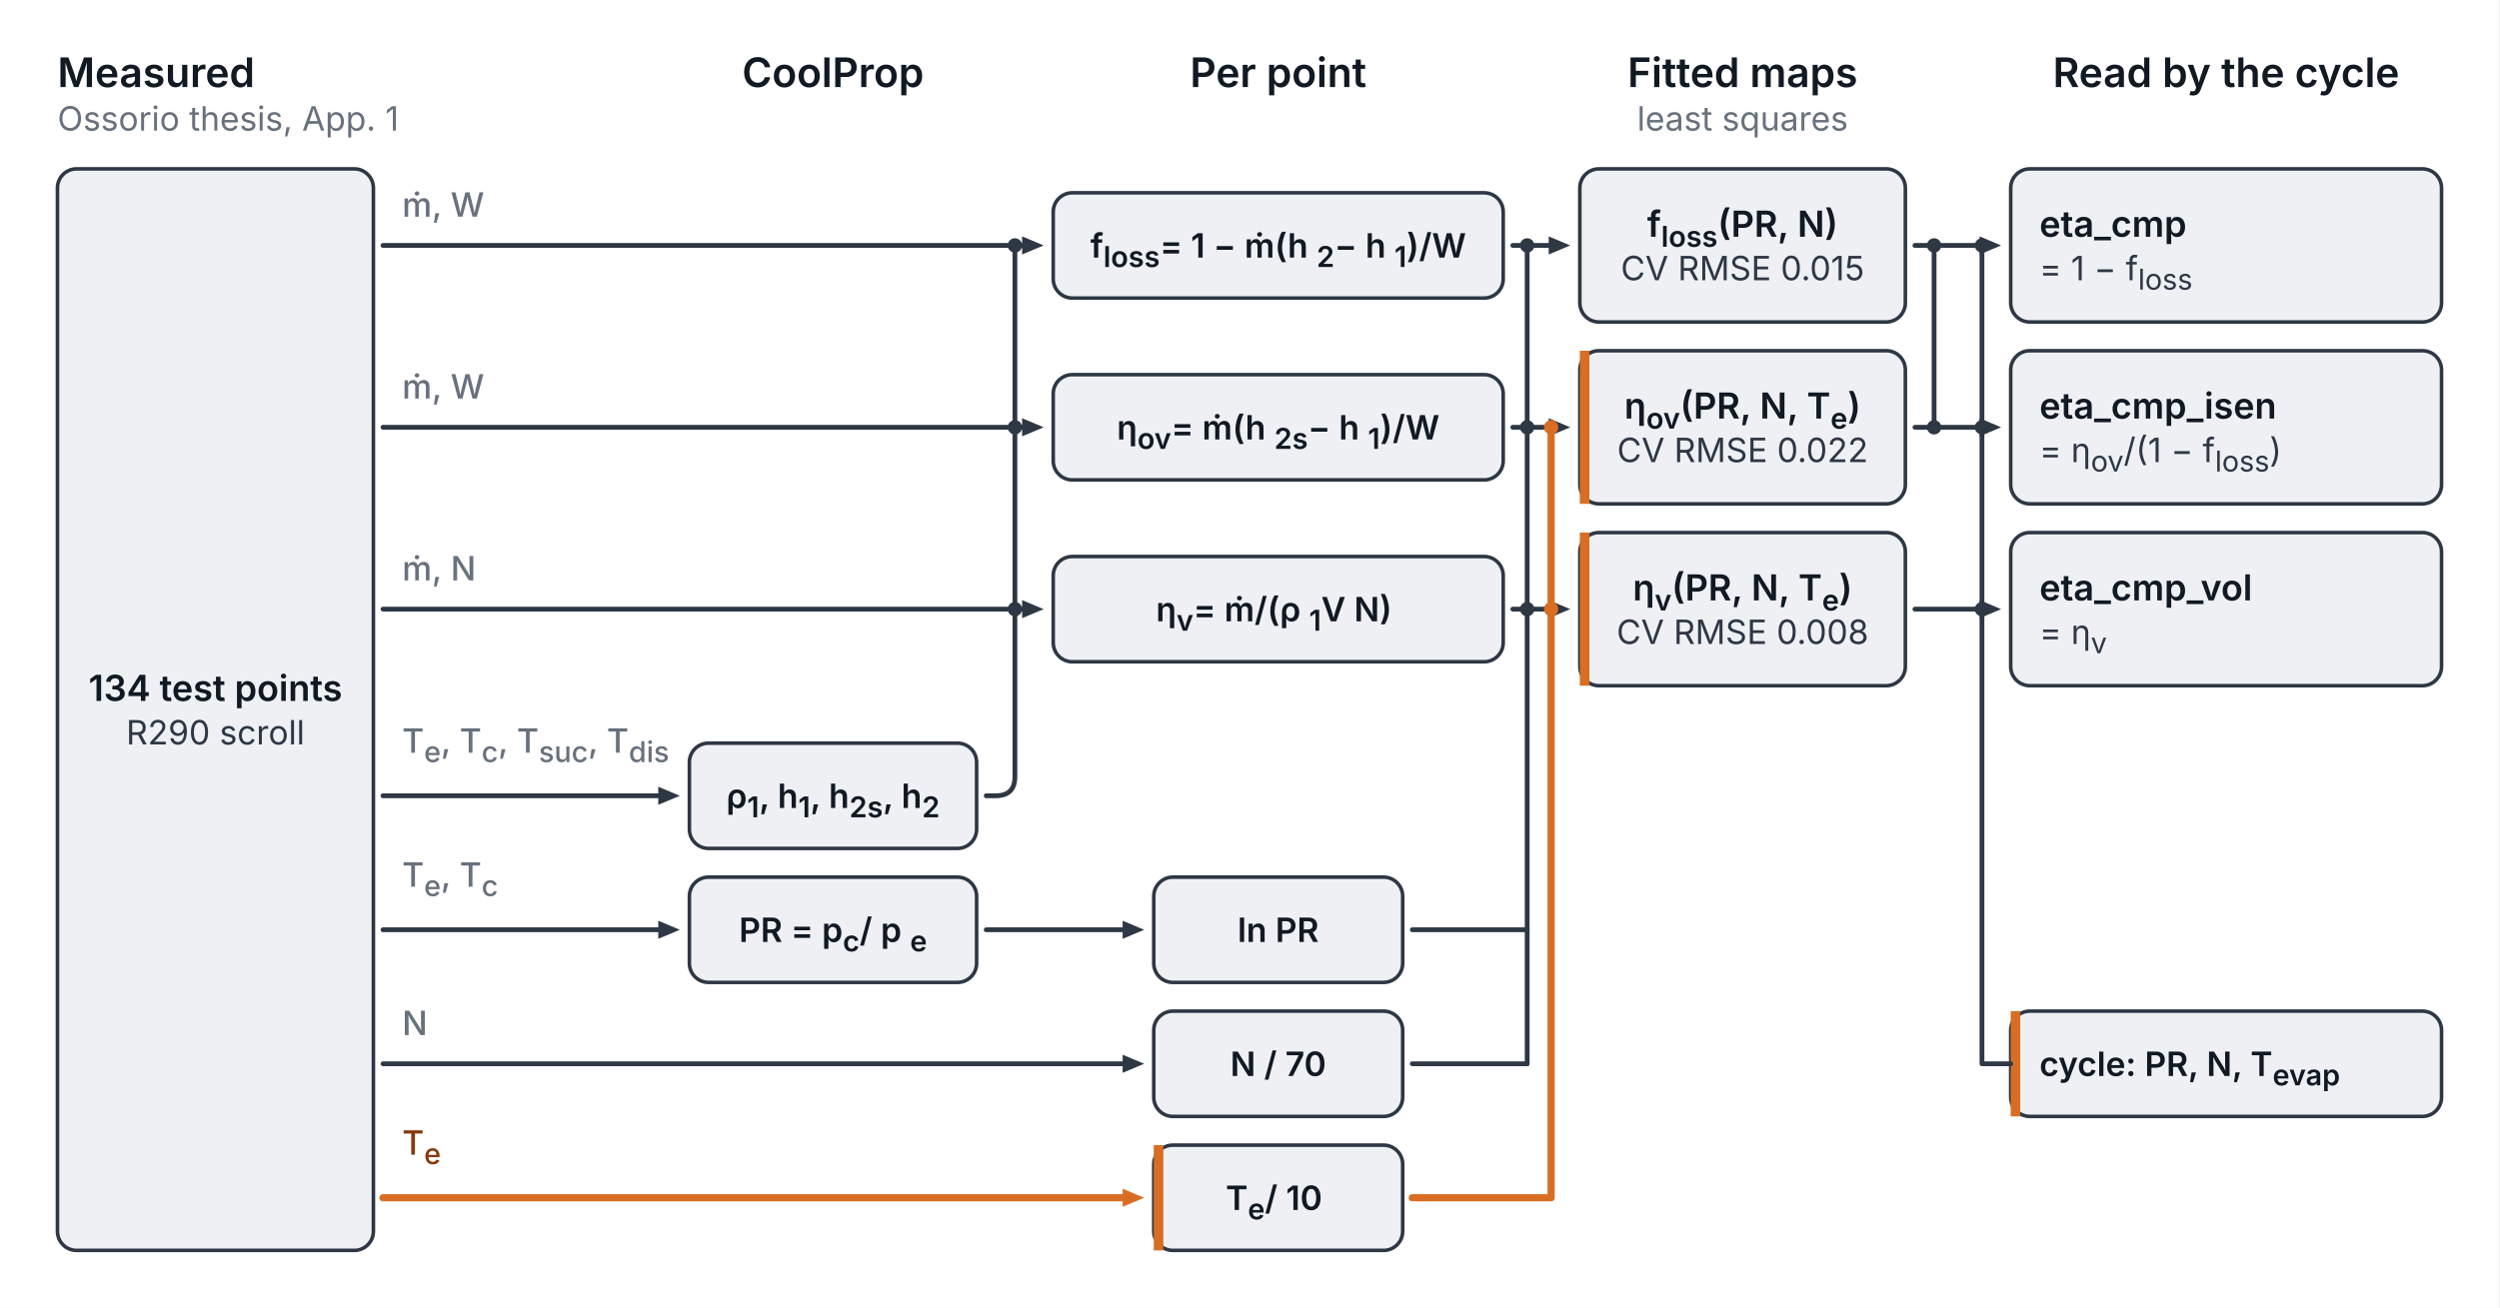
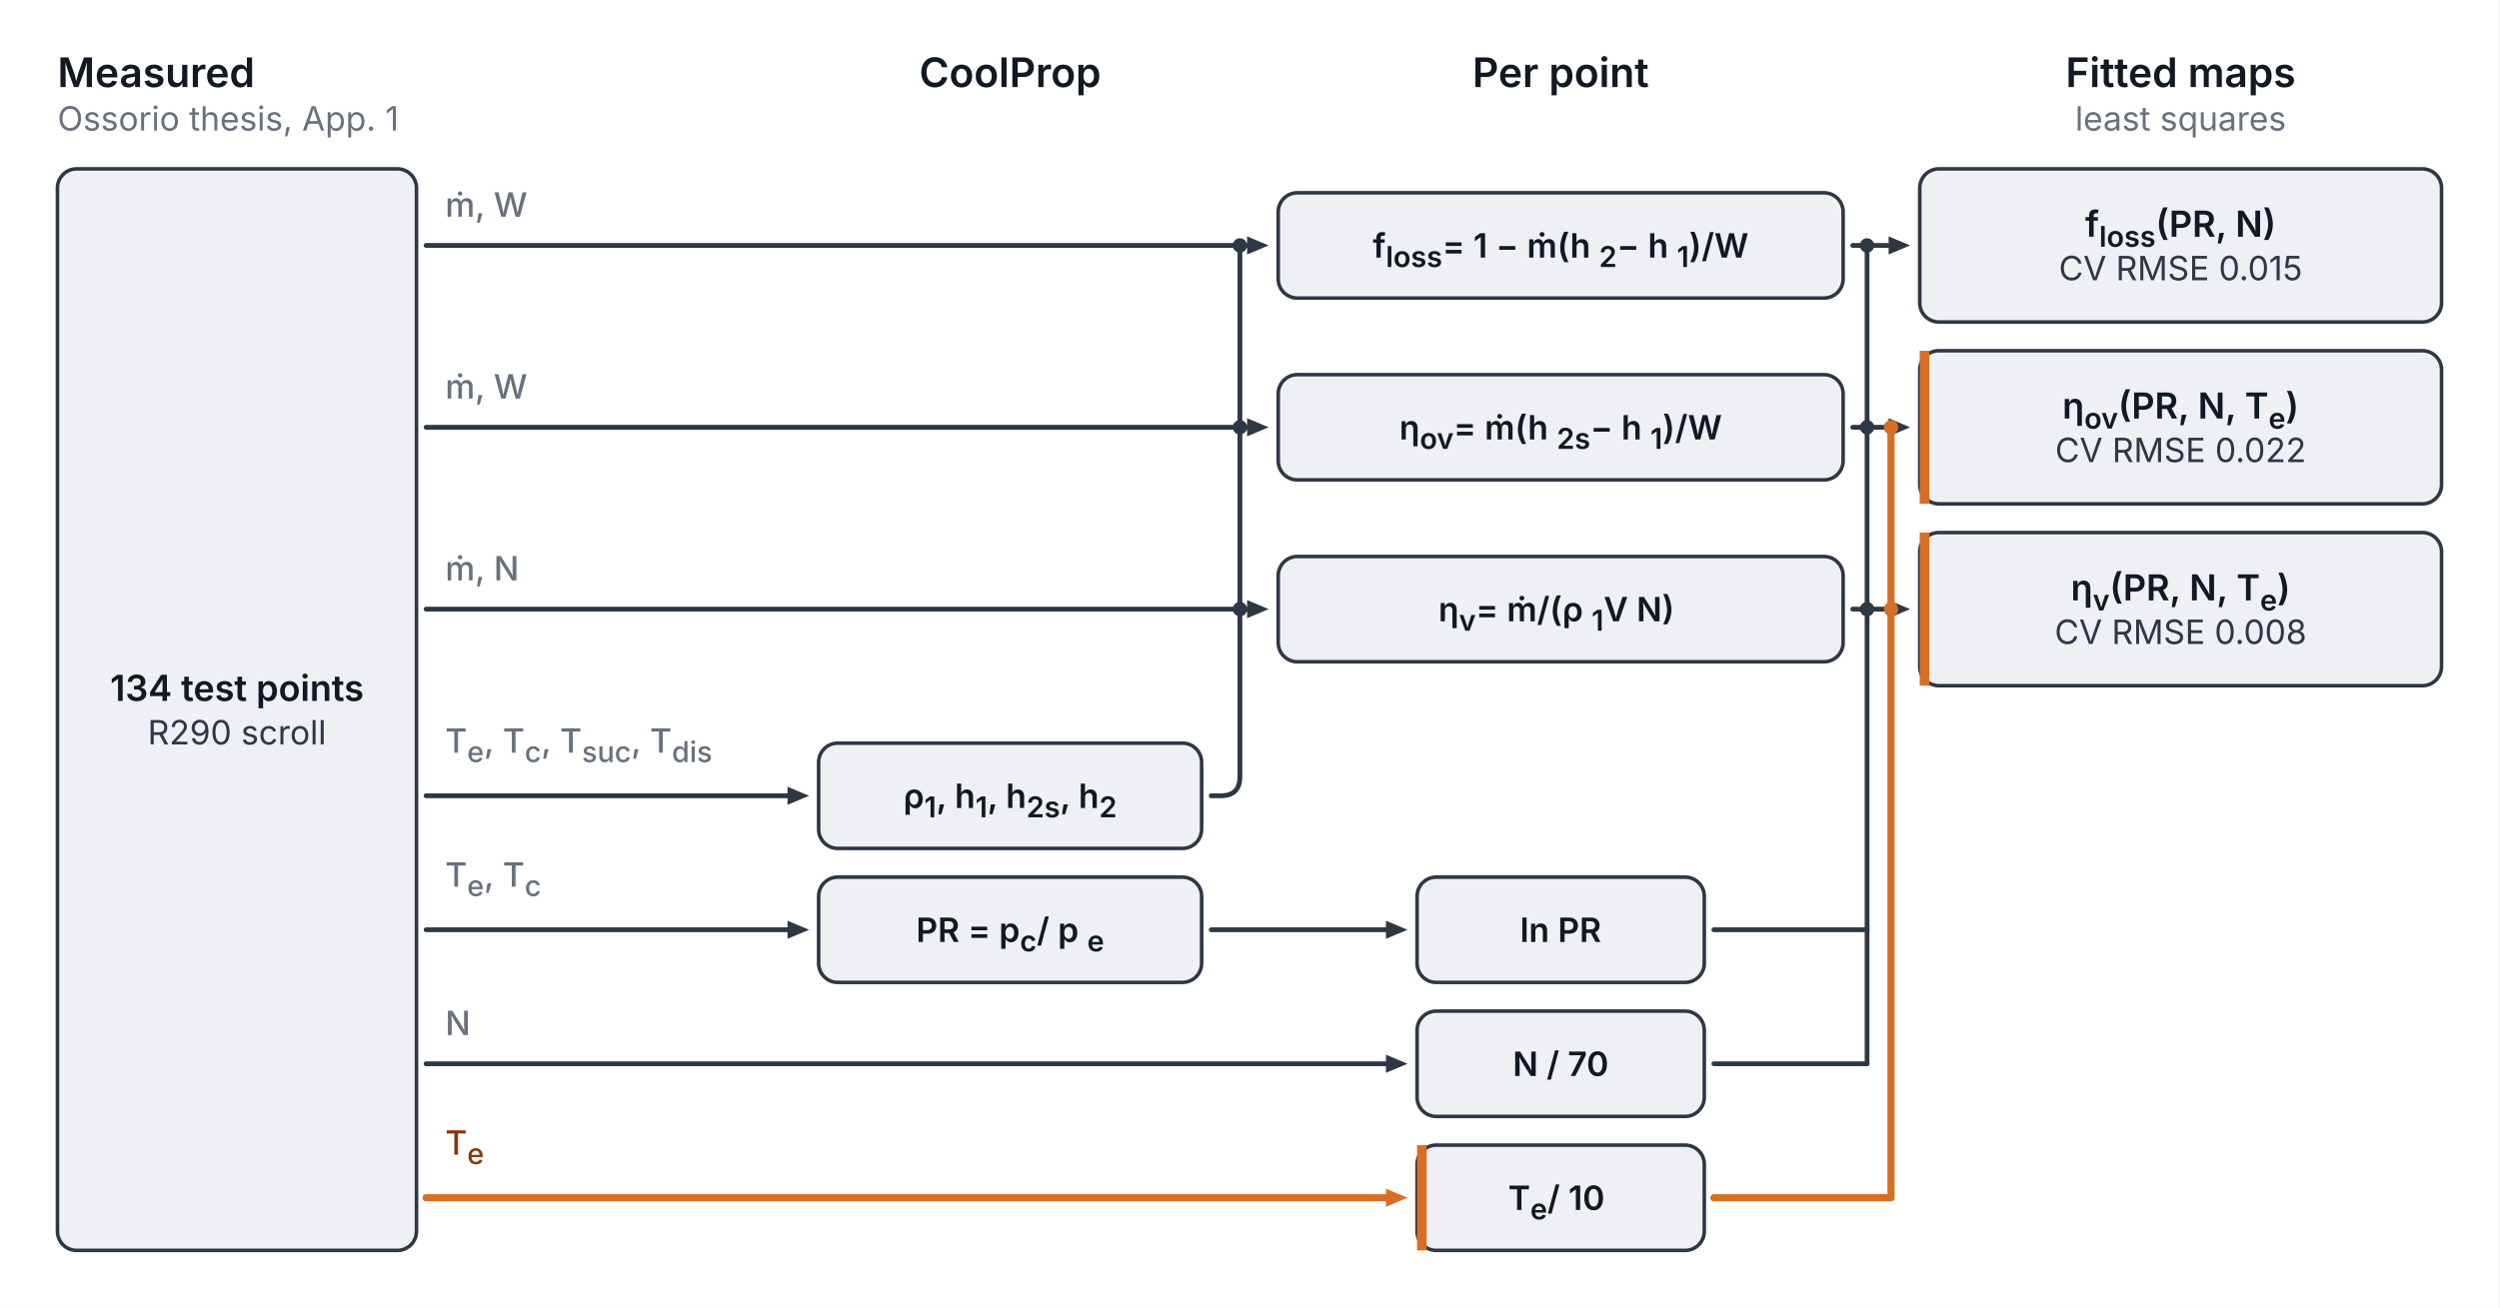
<svg xmlns="http://www.w3.org/2000/svg" width="1044" height="546.57" viewBox="0 0 1044 546.57" font-family="Inter, 'Helvetica Neue', Arial, sans-serif">
  <rect id="background" width="1044" height="546.57" fill="#FFFFFF" />
  <g id="headers">
    <text x="24" y="36.38" font-family="Inter, 'Helvetica Neue', Arial, sans-serif" font-size="17" font-weight="600" fill="#111923">Measured</text>
    <text x="24" y="54.57" font-family="Inter, 'Helvetica Neue', Arial, sans-serif" font-size="14" font-weight="400" fill="#68717D">Ossorio thesis, App. 1</text>
-     <text x="348" y="36.38" font-family="Inter, 'Helvetica Neue', Arial, sans-serif" font-size="17" font-weight="600" fill="#111923" text-anchor="middle">CoolProp</text>
-     <text x="534" y="36.38" font-family="Inter, 'Helvetica Neue', Arial, sans-serif" font-size="17" font-weight="600" fill="#111923" text-anchor="middle">Per point</text>
-     <text x="728" y="36.38" font-family="Inter, 'Helvetica Neue', Arial, sans-serif" font-size="17" font-weight="600" fill="#111923" text-anchor="middle">Fitted maps</text>
-     <text x="728" y="54.57" font-family="Inter, 'Helvetica Neue', Arial, sans-serif" font-size="14" font-weight="400" fill="#68717D" text-anchor="middle">least squares</text>
-     <text x="930" y="36.38" font-family="Inter, 'Helvetica Neue', Arial, sans-serif" font-size="17" font-weight="600" fill="#111923" text-anchor="middle">Read by the cycle</text>
+     <text x="422" y="36.38" font-family="Inter, 'Helvetica Neue', Arial, sans-serif" font-size="17" font-weight="600" fill="#111923" text-anchor="middle">CoolProp</text>
+     <text x="652" y="36.38" font-family="Inter, 'Helvetica Neue', Arial, sans-serif" font-size="17" font-weight="600" fill="#111923" text-anchor="middle">Per point</text>
+     <text x="911" y="36.38" font-family="Inter, 'Helvetica Neue', Arial, sans-serif" font-size="17" font-weight="600" fill="#111923" text-anchor="middle">Fitted maps</text>
+     <text x="911" y="54.57" font-family="Inter, 'Helvetica Neue', Arial, sans-serif" font-size="14" font-weight="400" fill="#68717D" text-anchor="middle">least squares</text>
  </g>
  <g id="measured">
    <g>
-       <rect x="24" y="70.57" width="132" height="452" rx="8" ry="8" fill="#EEF0F3" stroke="#2E3744" stroke-width="1.5" />
-       <text x="90" y="292.93" font-family="Inter, 'Helvetica Neue', Arial, sans-serif" font-size="15" font-weight="600" fill="#111923" text-anchor="middle">134 test points</text>
-       <text x="90" y="311.12" font-family="Inter, 'Helvetica Neue', Arial, sans-serif" font-size="14" font-weight="400" fill="#2E3744" text-anchor="middle">R290 scroll</text>
+       <rect x="24" y="70.57" width="150" height="452" rx="8" ry="8" fill="#EEF0F3" stroke="#2E3744" stroke-width="1.5" />
+       <text x="99" y="292.93" font-family="Inter, 'Helvetica Neue', Arial, sans-serif" font-size="15" font-weight="600" fill="#111923" text-anchor="middle">134 test points</text>
+       <text x="99" y="311.12" font-family="Inter, 'Helvetica Neue', Arial, sans-serif" font-size="14" font-weight="400" fill="#2E3744" text-anchor="middle">R290 scroll</text>
    </g>
  </g>
  <g id="targets">
    <g>
-       <rect x="440" y="80.57" width="188" height="44" rx="8" ry="8" fill="#EEF0F3" stroke="#2E3744" stroke-width="1.5" />
-       <g data-rich="1">
-         <text x="455.5" y="107.66" font-family="Inter, 'Helvetica Neue', Arial, sans-serif" font-size="14" font-weight="600" fill="#111923">f</text>
-         <text x="460.94" y="111.58" font-family="Inter, 'Helvetica Neue', Arial, sans-serif" font-size="12" font-weight="600" fill="#111923">loss</text>
-         <text x="484.57" y="107.66" font-family="Inter, 'Helvetica Neue', Arial, sans-serif" font-size="14" font-weight="600" fill="#111923"> = 1 − ṁ(h</text>
-         <text x="550.02" y="111.58" font-family="Inter, 'Helvetica Neue', Arial, sans-serif" font-size="12" font-weight="600" fill="#111923">2</text>
-         <text x="557.5" y="107.66" font-family="Inter, 'Helvetica Neue', Arial, sans-serif" font-size="14" font-weight="600" fill="#111923"> − h</text>
-         <text x="582.55" y="111.58" font-family="Inter, 'Helvetica Neue', Arial, sans-serif" font-size="12" font-weight="600" fill="#111923">1</text>
-         <text x="587.62" y="107.66" font-family="Inter, 'Helvetica Neue', Arial, sans-serif" font-size="14" font-weight="600" fill="#111923">)/W</text>
-       </g>
-     </g>
-     <text x="168" y="90.57" font-family="Inter, 'Helvetica Neue', Arial, sans-serif" font-size="14" font-weight="500" fill="#68717D">ṁ, W</text>
+       <rect x="534" y="80.57" width="236" height="44" rx="8" ry="8" fill="#EEF0F3" stroke="#2E3744" stroke-width="1.5" />
+       <g data-rich="1">
+         <text x="573.5" y="107.66" font-family="Inter, 'Helvetica Neue', Arial, sans-serif" font-size="14" font-weight="600" fill="#111923">f</text>
+         <text x="578.94" y="111.58" font-family="Inter, 'Helvetica Neue', Arial, sans-serif" font-size="12" font-weight="600" fill="#111923">loss</text>
+         <text x="602.57" y="107.66" font-family="Inter, 'Helvetica Neue', Arial, sans-serif" font-size="14" font-weight="600" fill="#111923"> = 1 − ṁ(h</text>
+         <text x="668.02" y="111.58" font-family="Inter, 'Helvetica Neue', Arial, sans-serif" font-size="12" font-weight="600" fill="#111923">2</text>
+         <text x="675.5" y="107.66" font-family="Inter, 'Helvetica Neue', Arial, sans-serif" font-size="14" font-weight="600" fill="#111923"> − h</text>
+         <text x="700.55" y="111.58" font-family="Inter, 'Helvetica Neue', Arial, sans-serif" font-size="12" font-weight="600" fill="#111923">1</text>
+         <text x="705.62" y="107.66" font-family="Inter, 'Helvetica Neue', Arial, sans-serif" font-size="14" font-weight="600" fill="#111923">)/W</text>
+       </g>
+     </g>
+     <text x="186" y="90.57" font-family="Inter, 'Helvetica Neue', Arial, sans-serif" font-size="14" font-weight="500" fill="#68717D">ṁ, W</text>
    <g id="arrow1">
-       <path d="M160 102.57 L429.7 102.57" fill="none" stroke="#2E3744" stroke-width="2" stroke-linecap="round" stroke-linejoin="round" />
-       <path d="M436 102.57 L427 106.35 L427 98.79 Z" fill="#2E3744" />
-     </g>
-     <circle cx="424" cy="102.57" r="3" fill="#2E3744" />
-     <g>
-       <rect x="440" y="156.57" width="188" height="44" rx="8" ry="8" fill="#EEF0F3" stroke="#2E3744" stroke-width="1.5" />
-       <g data-rich="1">
-         <text x="466.59" y="183.66" font-family="Inter, 'Helvetica Neue', Arial, sans-serif" font-size="14" font-weight="600" fill="#111923">η</text>
-         <text x="475.16" y="187.58" font-family="Inter, 'Helvetica Neue', Arial, sans-serif" font-size="12" font-weight="600" fill="#111923">ov</text>
-         <text x="489.29" y="183.66" font-family="Inter, 'Helvetica Neue', Arial, sans-serif" font-size="14" font-weight="600" fill="#111923"> = ṁ(h</text>
-         <text x="532.34" y="187.58" font-family="Inter, 'Helvetica Neue', Arial, sans-serif" font-size="12" font-weight="600" fill="#111923">2s</text>
-         <text x="546.41" y="183.66" font-family="Inter, 'Helvetica Neue', Arial, sans-serif" font-size="14" font-weight="600" fill="#111923"> − h</text>
-         <text x="571.46" y="187.58" font-family="Inter, 'Helvetica Neue', Arial, sans-serif" font-size="12" font-weight="600" fill="#111923">1</text>
-         <text x="576.54" y="183.66" font-family="Inter, 'Helvetica Neue', Arial, sans-serif" font-size="14" font-weight="600" fill="#111923">)/W</text>
-       </g>
-     </g>
-     <text x="168" y="166.57" font-family="Inter, 'Helvetica Neue', Arial, sans-serif" font-size="14" font-weight="500" fill="#68717D">ṁ, W</text>
+       <path d="M178 102.57 L523.7 102.57" fill="none" stroke="#2E3744" stroke-width="2" stroke-linecap="round" stroke-linejoin="round" />
+       <path d="M530 102.57 L521 106.35 L521 98.79 Z" fill="#2E3744" />
+     </g>
+     <circle cx="518" cy="102.57" r="3" fill="#2E3744" />
+     <g>
+       <rect x="534" y="156.57" width="236" height="44" rx="8" ry="8" fill="#EEF0F3" stroke="#2E3744" stroke-width="1.5" />
+       <g data-rich="1">
+         <text x="584.59" y="183.66" font-family="Inter, 'Helvetica Neue', Arial, sans-serif" font-size="14" font-weight="600" fill="#111923">η</text>
+         <text x="593.16" y="187.58" font-family="Inter, 'Helvetica Neue', Arial, sans-serif" font-size="12" font-weight="600" fill="#111923">ov</text>
+         <text x="607.29" y="183.66" font-family="Inter, 'Helvetica Neue', Arial, sans-serif" font-size="14" font-weight="600" fill="#111923"> = ṁ(h</text>
+         <text x="650.34" y="187.58" font-family="Inter, 'Helvetica Neue', Arial, sans-serif" font-size="12" font-weight="600" fill="#111923">2s</text>
+         <text x="664.41" y="183.66" font-family="Inter, 'Helvetica Neue', Arial, sans-serif" font-size="14" font-weight="600" fill="#111923"> − h</text>
+         <text x="689.46" y="187.58" font-family="Inter, 'Helvetica Neue', Arial, sans-serif" font-size="12" font-weight="600" fill="#111923">1</text>
+         <text x="694.54" y="183.66" font-family="Inter, 'Helvetica Neue', Arial, sans-serif" font-size="14" font-weight="600" fill="#111923">)/W</text>
+       </g>
+     </g>
+     <text x="186" y="166.57" font-family="Inter, 'Helvetica Neue', Arial, sans-serif" font-size="14" font-weight="500" fill="#68717D">ṁ, W</text>
    <g id="arrow2">
-       <path d="M160 178.57 L429.7 178.57" fill="none" stroke="#2E3744" stroke-width="2" stroke-linecap="round" stroke-linejoin="round" />
-       <path d="M436 178.57 L427 182.35 L427 174.79 Z" fill="#2E3744" />
-     </g>
-     <circle cx="424" cy="178.57" r="3" fill="#2E3744" />
-     <g>
-       <rect x="440" y="232.57" width="188" height="44" rx="8" ry="8" fill="#EEF0F3" stroke="#2E3744" stroke-width="1.5" />
-       <g data-rich="1">
-         <text x="482.93" y="259.66" font-family="Inter, 'Helvetica Neue', Arial, sans-serif" font-size="14" font-weight="600" fill="#111923">η</text>
-         <text x="491.51" y="263.58" font-family="Inter, 'Helvetica Neue', Arial, sans-serif" font-size="12" font-weight="600" fill="#111923">v</text>
-         <text x="498.55" y="259.66" font-family="Inter, 'Helvetica Neue', Arial, sans-serif" font-size="14" font-weight="600" fill="#111923"> = ṁ/(ρ</text>
-         <text x="546.9" y="263.58" font-family="Inter, 'Helvetica Neue', Arial, sans-serif" font-size="12" font-weight="600" fill="#111923">1</text>
-         <text x="551.97" y="259.66" font-family="Inter, 'Helvetica Neue', Arial, sans-serif" font-size="14" font-weight="600" fill="#111923"> V N)</text>
-       </g>
-     </g>
-     <text x="168" y="242.57" font-family="Inter, 'Helvetica Neue', Arial, sans-serif" font-size="14" font-weight="500" fill="#68717D">ṁ, N</text>
+       <path d="M178 178.57 L523.7 178.57" fill="none" stroke="#2E3744" stroke-width="2" stroke-linecap="round" stroke-linejoin="round" />
+       <path d="M530 178.57 L521 182.35 L521 174.79 Z" fill="#2E3744" />
+     </g>
+     <circle cx="518" cy="178.57" r="3" fill="#2E3744" />
+     <g>
+       <rect x="534" y="232.57" width="236" height="44" rx="8" ry="8" fill="#EEF0F3" stroke="#2E3744" stroke-width="1.5" />
+       <g data-rich="1">
+         <text x="600.93" y="259.66" font-family="Inter, 'Helvetica Neue', Arial, sans-serif" font-size="14" font-weight="600" fill="#111923">η</text>
+         <text x="609.51" y="263.58" font-family="Inter, 'Helvetica Neue', Arial, sans-serif" font-size="12" font-weight="600" fill="#111923">v</text>
+         <text x="616.55" y="259.66" font-family="Inter, 'Helvetica Neue', Arial, sans-serif" font-size="14" font-weight="600" fill="#111923"> = ṁ/(ρ</text>
+         <text x="664.9" y="263.58" font-family="Inter, 'Helvetica Neue', Arial, sans-serif" font-size="12" font-weight="600" fill="#111923">1</text>
+         <text x="669.97" y="259.66" font-family="Inter, 'Helvetica Neue', Arial, sans-serif" font-size="14" font-weight="600" fill="#111923"> V N)</text>
+       </g>
+     </g>
+     <text x="186" y="242.57" font-family="Inter, 'Helvetica Neue', Arial, sans-serif" font-size="14" font-weight="500" fill="#68717D">ṁ, N</text>
    <g id="arrow3">
-       <path d="M160 254.57 L429.7 254.57" fill="none" stroke="#2E3744" stroke-width="2" stroke-linecap="round" stroke-linejoin="round" />
-       <path d="M436 254.57 L427 258.35 L427 250.79 Z" fill="#2E3744" />
-     </g>
-     <circle cx="424" cy="254.57" r="3" fill="#2E3744" />
-     <g>
-       <rect x="288" y="310.57" width="120" height="44" rx="8" ry="8" fill="#EEF0F3" stroke="#2E3744" stroke-width="1.5" />
-       <g data-rich="1">
-         <text x="303.36" y="337.66" font-family="Inter, 'Helvetica Neue', Arial, sans-serif" font-size="14" font-weight="600" fill="#111923">ρ</text>
-         <text x="312.1" y="341.58" font-family="Inter, 'Helvetica Neue', Arial, sans-serif" font-size="12" font-weight="600" fill="#111923">1</text>
-         <text x="317.17" y="337.66" font-family="Inter, 'Helvetica Neue', Arial, sans-serif" font-size="14" font-weight="600" fill="#111923">, h</text>
-         <text x="333.46" y="341.58" font-family="Inter, 'Helvetica Neue', Arial, sans-serif" font-size="12" font-weight="600" fill="#111923">1</text>
-         <text x="338.53" y="337.66" font-family="Inter, 'Helvetica Neue', Arial, sans-serif" font-size="14" font-weight="600" fill="#111923">, h</text>
-         <text x="354.81" y="341.58" font-family="Inter, 'Helvetica Neue', Arial, sans-serif" font-size="12" font-weight="600" fill="#111923">2s</text>
-         <text x="368.88" y="337.66" font-family="Inter, 'Helvetica Neue', Arial, sans-serif" font-size="14" font-weight="600" fill="#111923">, h</text>
-         <text x="385.16" y="341.58" font-family="Inter, 'Helvetica Neue', Arial, sans-serif" font-size="12" font-weight="600" fill="#111923">2</text>
+       <path d="M178 254.57 L523.7 254.57" fill="none" stroke="#2E3744" stroke-width="2" stroke-linecap="round" stroke-linejoin="round" />
+       <path d="M530 254.57 L521 258.35 L521 250.79 Z" fill="#2E3744" />
+     </g>
+     <circle cx="518" cy="254.57" r="3" fill="#2E3744" />
+     <g>
+       <rect x="342" y="310.57" width="160" height="44" rx="8" ry="8" fill="#EEF0F3" stroke="#2E3744" stroke-width="1.5" />
+       <g data-rich="1">
+         <text x="377.36" y="337.66" font-family="Inter, 'Helvetica Neue', Arial, sans-serif" font-size="14" font-weight="600" fill="#111923">ρ</text>
+         <text x="386.1" y="341.58" font-family="Inter, 'Helvetica Neue', Arial, sans-serif" font-size="12" font-weight="600" fill="#111923">1</text>
+         <text x="391.17" y="337.66" font-family="Inter, 'Helvetica Neue', Arial, sans-serif" font-size="14" font-weight="600" fill="#111923">, h</text>
+         <text x="407.46" y="341.58" font-family="Inter, 'Helvetica Neue', Arial, sans-serif" font-size="12" font-weight="600" fill="#111923">1</text>
+         <text x="412.53" y="337.66" font-family="Inter, 'Helvetica Neue', Arial, sans-serif" font-size="14" font-weight="600" fill="#111923">, h</text>
+         <text x="428.81" y="341.58" font-family="Inter, 'Helvetica Neue', Arial, sans-serif" font-size="12" font-weight="600" fill="#111923">2s</text>
+         <text x="442.88" y="337.66" font-family="Inter, 'Helvetica Neue', Arial, sans-serif" font-size="14" font-weight="600" fill="#111923">, h</text>
+         <text x="459.16" y="341.58" font-family="Inter, 'Helvetica Neue', Arial, sans-serif" font-size="12" font-weight="600" fill="#111923">2</text>
      </g>
    </g>
    <g data-rich="1">
-       <text x="168" y="314.57" font-family="Inter, 'Helvetica Neue', Arial, sans-serif" font-size="14" font-weight="500" fill="#68717D">T</text>
-       <text x="177.14" y="318.49" font-family="Inter, 'Helvetica Neue', Arial, sans-serif" font-size="12" font-weight="500" fill="#68717D">e</text>
-       <text x="184.19" y="314.57" font-family="Inter, 'Helvetica Neue', Arial, sans-serif" font-size="14" font-weight="500" fill="#68717D">, T</text>
-       <text x="201.17" y="318.49" font-family="Inter, 'Helvetica Neue', Arial, sans-serif" font-size="12" font-weight="500" fill="#68717D">c</text>
-       <text x="208.09" y="314.57" font-family="Inter, 'Helvetica Neue', Arial, sans-serif" font-size="14" font-weight="500" fill="#68717D">, T</text>
-       <text x="225.07" y="318.49" font-family="Inter, 'Helvetica Neue', Arial, sans-serif" font-size="12" font-weight="500" fill="#68717D">suc</text>
-       <text x="245.68" y="314.57" font-family="Inter, 'Helvetica Neue', Arial, sans-serif" font-size="14" font-weight="500" fill="#68717D">, T</text>
-       <text x="262.66" y="318.49" font-family="Inter, 'Helvetica Neue', Arial, sans-serif" font-size="12" font-weight="500" fill="#68717D">dis</text>
+       <text x="186" y="314.57" font-family="Inter, 'Helvetica Neue', Arial, sans-serif" font-size="14" font-weight="500" fill="#68717D">T</text>
+       <text x="195.14" y="318.49" font-family="Inter, 'Helvetica Neue', Arial, sans-serif" font-size="12" font-weight="500" fill="#68717D">e</text>
+       <text x="202.19" y="314.57" font-family="Inter, 'Helvetica Neue', Arial, sans-serif" font-size="14" font-weight="500" fill="#68717D">, T</text>
+       <text x="219.17" y="318.49" font-family="Inter, 'Helvetica Neue', Arial, sans-serif" font-size="12" font-weight="500" fill="#68717D">c</text>
+       <text x="226.09" y="314.57" font-family="Inter, 'Helvetica Neue', Arial, sans-serif" font-size="14" font-weight="500" fill="#68717D">, T</text>
+       <text x="243.07" y="318.49" font-family="Inter, 'Helvetica Neue', Arial, sans-serif" font-size="12" font-weight="500" fill="#68717D">suc</text>
+       <text x="263.68" y="314.57" font-family="Inter, 'Helvetica Neue', Arial, sans-serif" font-size="14" font-weight="500" fill="#68717D">, T</text>
+       <text x="280.66" y="318.49" font-family="Inter, 'Helvetica Neue', Arial, sans-serif" font-size="12" font-weight="500" fill="#68717D">dis</text>
    </g>
    <g id="arrow4">
-       <path d="M160 332.57 L277.7 332.57" fill="none" stroke="#2E3744" stroke-width="2" stroke-linecap="round" stroke-linejoin="round" />
-       <path d="M284 332.57 L275 336.35 L275 328.79 Z" fill="#2E3744" />
-     </g>
-     <path d="M 412.00 332.57 L 416.00 332.57 Q 424.00 332.57 424.00 324.57 L 424.00 102.57" fill="none" stroke="#2E3744" stroke-width="2" stroke-linecap="round" stroke-linejoin="round" />
+       <path d="M178 332.57 L331.7 332.57" fill="none" stroke="#2E3744" stroke-width="2" stroke-linecap="round" stroke-linejoin="round" />
+       <path d="M338 332.57 L329 336.35 L329 328.79 Z" fill="#2E3744" />
+     </g>
+     <path d="M 506.00 332.57 L 510.00 332.57 Q 518.00 332.57 518.00 324.57 L 518.00 102.57" fill="none" stroke="#2E3744" stroke-width="2" stroke-linecap="round" stroke-linejoin="round" />
  </g>
  <g id="axes">
    <g>
-       <rect x="288" y="366.57" width="120" height="44" rx="8" ry="8" fill="#EEF0F3" stroke="#2E3744" stroke-width="1.5" />
-       <g data-rich="1">
-         <text x="308.72" y="393.66" font-family="Inter, 'Helvetica Neue', Arial, sans-serif" font-size="14" font-weight="600" fill="#111923">PR = p</text>
-         <text x="352.1" y="397.58" font-family="Inter, 'Helvetica Neue', Arial, sans-serif" font-size="12" font-weight="600" fill="#111923">c</text>
-         <text x="359.09" y="393.66" font-family="Inter, 'Helvetica Neue', Arial, sans-serif" font-size="14" font-weight="600" fill="#111923"> / p</text>
-         <text x="380.19" y="397.58" font-family="Inter, 'Helvetica Neue', Arial, sans-serif" font-size="12" font-weight="600" fill="#111923">e</text>
+       <rect x="342" y="366.57" width="160" height="44" rx="8" ry="8" fill="#EEF0F3" stroke="#2E3744" stroke-width="1.5" />
+       <g data-rich="1">
+         <text x="382.72" y="393.66" font-family="Inter, 'Helvetica Neue', Arial, sans-serif" font-size="14" font-weight="600" fill="#111923">PR = p</text>
+         <text x="426.1" y="397.58" font-family="Inter, 'Helvetica Neue', Arial, sans-serif" font-size="12" font-weight="600" fill="#111923">c</text>
+         <text x="433.09" y="393.66" font-family="Inter, 'Helvetica Neue', Arial, sans-serif" font-size="14" font-weight="600" fill="#111923"> / p</text>
+         <text x="454.19" y="397.58" font-family="Inter, 'Helvetica Neue', Arial, sans-serif" font-size="12" font-weight="600" fill="#111923">e</text>
      </g>
    </g>
    <g data-rich="1">
-       <text x="168" y="370.57" font-family="Inter, 'Helvetica Neue', Arial, sans-serif" font-size="14" font-weight="500" fill="#68717D">T</text>
-       <text x="177.14" y="374.49" font-family="Inter, 'Helvetica Neue', Arial, sans-serif" font-size="12" font-weight="500" fill="#68717D">e</text>
-       <text x="184.19" y="370.57" font-family="Inter, 'Helvetica Neue', Arial, sans-serif" font-size="14" font-weight="500" fill="#68717D">, T</text>
-       <text x="201.17" y="374.49" font-family="Inter, 'Helvetica Neue', Arial, sans-serif" font-size="12" font-weight="500" fill="#68717D">c</text>
+       <text x="186" y="370.57" font-family="Inter, 'Helvetica Neue', Arial, sans-serif" font-size="14" font-weight="500" fill="#68717D">T</text>
+       <text x="195.14" y="374.49" font-family="Inter, 'Helvetica Neue', Arial, sans-serif" font-size="12" font-weight="500" fill="#68717D">e</text>
+       <text x="202.19" y="370.57" font-family="Inter, 'Helvetica Neue', Arial, sans-serif" font-size="14" font-weight="500" fill="#68717D">, T</text>
+       <text x="219.17" y="374.49" font-family="Inter, 'Helvetica Neue', Arial, sans-serif" font-size="12" font-weight="500" fill="#68717D">c</text>
    </g>
    <g id="arrow5">
-       <path d="M160 388.57 L277.7 388.57" fill="none" stroke="#2E3744" stroke-width="2" stroke-linecap="round" stroke-linejoin="round" />
-       <path d="M284 388.57 L275 392.35 L275 384.79 Z" fill="#2E3744" />
-     </g>
-     <g>
-       <rect x="482" y="366.57" width="104" height="44" rx="8" ry="8" fill="#EEF0F3" stroke="#2E3744" stroke-width="1.5" />
-       <text x="534" y="393.66" font-family="Inter, 'Helvetica Neue', Arial, sans-serif" font-size="14" font-weight="600" fill="#111923" text-anchor="middle">ln PR</text>
+       <path d="M178 388.57 L331.7 388.57" fill="none" stroke="#2E3744" stroke-width="2" stroke-linecap="round" stroke-linejoin="round" />
+       <path d="M338 388.57 L329 392.35 L329 384.79 Z" fill="#2E3744" />
+     </g>
+     <g>
+       <rect x="592" y="366.57" width="120" height="44" rx="8" ry="8" fill="#EEF0F3" stroke="#2E3744" stroke-width="1.5" />
+       <text x="652" y="393.66" font-family="Inter, 'Helvetica Neue', Arial, sans-serif" font-size="14" font-weight="600" fill="#111923" text-anchor="middle">ln PR</text>
    </g>
    <g id="arrow6">
-       <path d="M412 388.57 L471.7 388.57" fill="none" stroke="#2E3744" stroke-width="2" stroke-linecap="round" stroke-linejoin="round" />
-       <path d="M478 388.57 L469 392.35 L469 384.79 Z" fill="#2E3744" />
-     </g>
-     <g>
-       <rect x="482" y="422.57" width="104" height="44" rx="8" ry="8" fill="#EEF0F3" stroke="#2E3744" stroke-width="1.5" />
-       <text x="534" y="449.66" font-family="Inter, 'Helvetica Neue', Arial, sans-serif" font-size="14" font-weight="600" fill="#111923" text-anchor="middle">N / 70</text>
-     </g>
-     <text x="168" y="432.57" font-family="Inter, 'Helvetica Neue', Arial, sans-serif" font-size="14" font-weight="500" fill="#68717D">N</text>
+       <path d="M506 388.57 L581.7 388.57" fill="none" stroke="#2E3744" stroke-width="2" stroke-linecap="round" stroke-linejoin="round" />
+       <path d="M588 388.57 L579 392.35 L579 384.79 Z" fill="#2E3744" />
+     </g>
+     <g>
+       <rect x="592" y="422.57" width="120" height="44" rx="8" ry="8" fill="#EEF0F3" stroke="#2E3744" stroke-width="1.5" />
+       <text x="652" y="449.66" font-family="Inter, 'Helvetica Neue', Arial, sans-serif" font-size="14" font-weight="600" fill="#111923" text-anchor="middle">N / 70</text>
+     </g>
+     <text x="186" y="432.57" font-family="Inter, 'Helvetica Neue', Arial, sans-serif" font-size="14" font-weight="500" fill="#68717D">N</text>
    <g id="arrow7">
-       <path d="M160 444.57 L471.7 444.57" fill="none" stroke="#2E3744" stroke-width="2" stroke-linecap="round" stroke-linejoin="round" />
-       <path d="M478 444.57 L469 448.35 L469 440.79 Z" fill="#2E3744" />
-     </g>
-     <g>
-       <rect x="482" y="478.57" width="104" height="44" rx="8" ry="8" fill="#EEF0F3" stroke="#2E3744" stroke-width="1.5" />
-       <g data-rich="1">
-         <text x="512.07" y="505.66" font-family="Inter, 'Helvetica Neue', Arial, sans-serif" font-size="14" font-weight="600" fill="#111923">T</text>
-         <text x="521.31" y="509.58" font-family="Inter, 'Helvetica Neue', Arial, sans-serif" font-size="12" font-weight="600" fill="#111923">e</text>
-         <text x="528.41" y="505.66" font-family="Inter, 'Helvetica Neue', Arial, sans-serif" font-size="14" font-weight="600" fill="#111923"> / 10</text>
-       </g>
-     </g>
-     <rect x="482" y="478.57" width="4" height="44" fill="#D76E23" />
+       <path d="M178 444.57 L581.7 444.57" fill="none" stroke="#2E3744" stroke-width="2" stroke-linecap="round" stroke-linejoin="round" />
+       <path d="M588 444.57 L579 448.35 L579 440.79 Z" fill="#2E3744" />
+     </g>
+     <g>
+       <rect x="592" y="478.57" width="120" height="44" rx="8" ry="8" fill="#EEF0F3" stroke="#2E3744" stroke-width="1.5" />
+       <g data-rich="1">
+         <text x="630.07" y="505.66" font-family="Inter, 'Helvetica Neue', Arial, sans-serif" font-size="14" font-weight="600" fill="#111923">T</text>
+         <text x="639.31" y="509.58" font-family="Inter, 'Helvetica Neue', Arial, sans-serif" font-size="12" font-weight="600" fill="#111923">e</text>
+         <text x="646.41" y="505.66" font-family="Inter, 'Helvetica Neue', Arial, sans-serif" font-size="14" font-weight="600" fill="#111923"> / 10</text>
+       </g>
+     </g>
+     <rect x="592" y="478.57" width="4" height="44" fill="#D76E23" />
    <g data-rich="1">
-       <text x="168" y="482.57" font-family="Inter, 'Helvetica Neue', Arial, sans-serif" font-size="14" font-weight="500" fill="#843A0C">T</text>
-       <text x="177.14" y="486.49" font-family="Inter, 'Helvetica Neue', Arial, sans-serif" font-size="12" font-weight="500" fill="#843A0C">e</text>
+       <text x="186" y="482.57" font-family="Inter, 'Helvetica Neue', Arial, sans-serif" font-size="14" font-weight="500" fill="#843A0C">T</text>
+       <text x="195.14" y="486.49" font-family="Inter, 'Helvetica Neue', Arial, sans-serif" font-size="12" font-weight="500" fill="#843A0C">e</text>
    </g>
    <g id="arrow8">
-       <path d="M160 500.57 L471.7 500.57" fill="none" stroke="#D76E23" stroke-width="3" stroke-linecap="round" stroke-linejoin="round" />
-       <path d="M478 500.57 L469 504.35 L469 496.79 Z" fill="#D76E23" />
+       <path d="M178 500.57 L581.7 500.57" fill="none" stroke="#D76E23" stroke-width="3" stroke-linecap="round" stroke-linejoin="round" />
+       <path d="M588 500.57 L579 504.35 L579 496.79 Z" fill="#D76E23" />
    </g>
  </g>
  <g id="maps">
    <g>
-       <rect x="660" y="70.57" width="136" height="64" rx="8" ry="8" fill="#EEF0F3" stroke="#2E3744" stroke-width="1.5" />
-       <g data-rich="1">
-         <text x="688.12" y="98.93" font-family="Inter, 'Helvetica Neue', Arial, sans-serif" font-size="15" font-weight="600" fill="#111923">f</text>
-         <text x="693.95" y="103.13" font-family="Inter, 'Helvetica Neue', Arial, sans-serif" font-size="12" font-weight="600" fill="#111923">loss</text>
-         <text x="717.58" y="98.93" font-family="Inter, 'Helvetica Neue', Arial, sans-serif" font-size="15" font-weight="600" fill="#111923">(PR, N)</text>
-       </g>
-       <text x="728" y="117.12" font-family="Inter, 'Helvetica Neue', Arial, sans-serif" font-size="14" font-weight="400" fill="#2E3744" text-anchor="middle">CV RMSE 0.015</text>
+       <rect x="802" y="70.57" width="218" height="64" rx="8" ry="8" fill="#EEF0F3" stroke="#2E3744" stroke-width="1.5" />
+       <g data-rich="1">
+         <text x="871.12" y="98.93" font-family="Inter, 'Helvetica Neue', Arial, sans-serif" font-size="15" font-weight="600" fill="#111923">f</text>
+         <text x="876.95" y="103.13" font-family="Inter, 'Helvetica Neue', Arial, sans-serif" font-size="12" font-weight="600" fill="#111923">loss</text>
+         <text x="900.58" y="98.93" font-family="Inter, 'Helvetica Neue', Arial, sans-serif" font-size="15" font-weight="600" fill="#111923">(PR, N)</text>
+       </g>
+       <text x="911" y="117.12" font-family="Inter, 'Helvetica Neue', Arial, sans-serif" font-size="14" font-weight="400" fill="#2E3744" text-anchor="middle">CV RMSE 0.015</text>
    </g>
    <g id="arrow9">
-       <path d="M632 102.57 L649.7 102.57" fill="none" stroke="#2E3744" stroke-width="2" stroke-linecap="round" stroke-linejoin="round" />
-       <path d="M656 102.57 L647 106.35 L647 98.79 Z" fill="#2E3744" />
-     </g>
-     <g>
-       <rect x="660" y="146.57" width="136" height="64" rx="8" ry="8" fill="#EEF0F3" stroke="#2E3744" stroke-width="1.5" />
-       <g data-rich="1">
-         <text x="678.57" y="174.93" font-family="Inter, 'Helvetica Neue', Arial, sans-serif" font-size="15" font-weight="600" fill="#111923">η</text>
-         <text x="687.75" y="179.13" font-family="Inter, 'Helvetica Neue', Arial, sans-serif" font-size="12" font-weight="600" fill="#111923">ov</text>
-         <text x="701.88" y="174.93" font-family="Inter, 'Helvetica Neue', Arial, sans-serif" font-size="15" font-weight="600" fill="#111923">(PR, N, T</text>
-         <text x="764.74" y="179.13" font-family="Inter, 'Helvetica Neue', Arial, sans-serif" font-size="12" font-weight="600" fill="#111923">e</text>
-         <text x="771.84" y="174.93" font-family="Inter, 'Helvetica Neue', Arial, sans-serif" font-size="15" font-weight="600" fill="#111923">)</text>
-       </g>
-       <text x="728" y="193.12" font-family="Inter, 'Helvetica Neue', Arial, sans-serif" font-size="14" font-weight="400" fill="#2E3744" text-anchor="middle">CV RMSE 0.022</text>
-     </g>
-     <rect x="660" y="146.57" width="4" height="64" fill="#D76E23" />
+       <path d="M774 102.57 L791.7 102.57" fill="none" stroke="#2E3744" stroke-width="2" stroke-linecap="round" stroke-linejoin="round" />
+       <path d="M798 102.57 L789 106.35 L789 98.79 Z" fill="#2E3744" />
+     </g>
+     <g>
+       <rect x="802" y="146.57" width="218" height="64" rx="8" ry="8" fill="#EEF0F3" stroke="#2E3744" stroke-width="1.5" />
+       <g data-rich="1">
+         <text x="861.57" y="174.93" font-family="Inter, 'Helvetica Neue', Arial, sans-serif" font-size="15" font-weight="600" fill="#111923">η</text>
+         <text x="870.75" y="179.13" font-family="Inter, 'Helvetica Neue', Arial, sans-serif" font-size="12" font-weight="600" fill="#111923">ov</text>
+         <text x="884.88" y="174.93" font-family="Inter, 'Helvetica Neue', Arial, sans-serif" font-size="15" font-weight="600" fill="#111923">(PR, N, T</text>
+         <text x="947.74" y="179.13" font-family="Inter, 'Helvetica Neue', Arial, sans-serif" font-size="12" font-weight="600" fill="#111923">e</text>
+         <text x="954.84" y="174.93" font-family="Inter, 'Helvetica Neue', Arial, sans-serif" font-size="15" font-weight="600" fill="#111923">)</text>
+       </g>
+       <text x="911" y="193.12" font-family="Inter, 'Helvetica Neue', Arial, sans-serif" font-size="14" font-weight="400" fill="#2E3744" text-anchor="middle">CV RMSE 0.022</text>
+     </g>
+     <rect x="802" y="146.57" width="4" height="64" fill="#D76E23" />
    <g id="arrow10">
-       <path d="M632 178.57 L649.7 178.57" fill="none" stroke="#2E3744" stroke-width="2" stroke-linecap="round" stroke-linejoin="round" />
-       <path d="M656 178.57 L647 182.35 L647 174.79 Z" fill="#2E3744" />
-     </g>
-     <g>
-       <rect x="660" y="222.57" width="136" height="64" rx="8" ry="8" fill="#EEF0F3" stroke="#2E3744" stroke-width="1.5" />
-       <g data-rich="1">
-         <text x="682.11" y="250.93" font-family="Inter, 'Helvetica Neue', Arial, sans-serif" font-size="15" font-weight="600" fill="#111923">η</text>
-         <text x="691.29" y="255.13" font-family="Inter, 'Helvetica Neue', Arial, sans-serif" font-size="12" font-weight="600" fill="#111923">v</text>
-         <text x="698.34" y="250.93" font-family="Inter, 'Helvetica Neue', Arial, sans-serif" font-size="15" font-weight="600" fill="#111923">(PR, N, T</text>
-         <text x="761.2" y="255.13" font-family="Inter, 'Helvetica Neue', Arial, sans-serif" font-size="12" font-weight="600" fill="#111923">e</text>
-         <text x="768.29" y="250.93" font-family="Inter, 'Helvetica Neue', Arial, sans-serif" font-size="15" font-weight="600" fill="#111923">)</text>
-       </g>
-       <text x="728" y="269.12" font-family="Inter, 'Helvetica Neue', Arial, sans-serif" font-size="14" font-weight="400" fill="#2E3744" text-anchor="middle">CV RMSE 0.008</text>
-     </g>
-     <rect x="660" y="222.57" width="4" height="64" fill="#D76E23" />
+       <path d="M774 178.57 L791.7 178.57" fill="none" stroke="#2E3744" stroke-width="2" stroke-linecap="round" stroke-linejoin="round" />
+       <path d="M798 178.57 L789 182.35 L789 174.79 Z" fill="#2E3744" />
+     </g>
+     <g>
+       <rect x="802" y="222.57" width="218" height="64" rx="8" ry="8" fill="#EEF0F3" stroke="#2E3744" stroke-width="1.5" />
+       <g data-rich="1">
+         <text x="865.11" y="250.93" font-family="Inter, 'Helvetica Neue', Arial, sans-serif" font-size="15" font-weight="600" fill="#111923">η</text>
+         <text x="874.29" y="255.13" font-family="Inter, 'Helvetica Neue', Arial, sans-serif" font-size="12" font-weight="600" fill="#111923">v</text>
+         <text x="881.34" y="250.93" font-family="Inter, 'Helvetica Neue', Arial, sans-serif" font-size="15" font-weight="600" fill="#111923">(PR, N, T</text>
+         <text x="944.2" y="255.13" font-family="Inter, 'Helvetica Neue', Arial, sans-serif" font-size="12" font-weight="600" fill="#111923">e</text>
+         <text x="951.29" y="250.93" font-family="Inter, 'Helvetica Neue', Arial, sans-serif" font-size="15" font-weight="600" fill="#111923">)</text>
+       </g>
+       <text x="911" y="269.12" font-family="Inter, 'Helvetica Neue', Arial, sans-serif" font-size="14" font-weight="400" fill="#2E3744" text-anchor="middle">CV RMSE 0.008</text>
+     </g>
+     <rect x="802" y="222.57" width="4" height="64" fill="#D76E23" />
    <g id="arrow11">
-       <path d="M632 254.57 L649.7 254.57" fill="none" stroke="#2E3744" stroke-width="2" stroke-linecap="round" stroke-linejoin="round" />
-       <path d="M656 254.57 L647 258.35 L647 250.79 Z" fill="#2E3744" />
-     </g>
-     <path d="M 590.00 388.57 L 638.00 388.57" fill="none" stroke="#2E3744" stroke-width="2" stroke-linecap="round" stroke-linejoin="round" />
-     <path d="M 590.00 444.57 L 638.00 444.57" fill="none" stroke="#2E3744" stroke-width="2" stroke-linecap="round" stroke-linejoin="round" />
-     <path d="M 638.00 444.57 L 638.00 102.57" fill="none" stroke="#2E3744" stroke-width="2" stroke-linecap="round" stroke-linejoin="round" />
-     <circle cx="638" cy="102.57" r="3" fill="#2E3744" />
-     <circle cx="638" cy="178.57" r="3" fill="#2E3744" />
-     <circle cx="638" cy="254.57" r="3" fill="#2E3744" />
-     <path d="M 590.00 500.57 L 648.00 500.57 L 648.00 178.57" fill="none" stroke="#D76E23" stroke-width="3" stroke-linecap="round" stroke-linejoin="round" />
-     <circle cx="648" cy="178.57" r="3" fill="#D76E23" />
-     <circle cx="648" cy="254.57" r="3" fill="#D76E23" />
-   </g>
-   <g id="library">
-     <g>
-       <rect x="840" y="70.57" width="180" height="64" rx="8" ry="8" fill="#EEF0F3" stroke="#2E3744" stroke-width="1.5" />
-       <text x="852" y="98.93" font-family="Inter, 'Helvetica Neue', Arial, sans-serif" font-size="15" font-weight="600" fill="#111923">eta_cmp</text>
-       <g data-rich="1">
-         <text x="852" y="117.12" font-family="Inter, 'Helvetica Neue', Arial, sans-serif" font-size="14" font-weight="400" fill="#2E3744">= 1 − f</text>
-         <text x="893.21" y="121.04" font-family="Inter, 'Helvetica Neue', Arial, sans-serif" font-size="12" font-weight="400" fill="#2E3744">loss</text>
-       </g>
-     </g>
-     <g id="arrow12">
-       <path d="M800 102.57 L829.7 102.57" fill="none" stroke="#2E3744" stroke-width="2" stroke-linecap="round" stroke-linejoin="round" />
-       <path d="M836 102.57 L827 106.35 L827 98.79 Z" fill="#2E3744" />
-     </g>
-     <g>
-       <rect x="840" y="146.57" width="180" height="64" rx="8" ry="8" fill="#EEF0F3" stroke="#2E3744" stroke-width="1.5" />
-       <text x="852" y="174.93" font-family="Inter, 'Helvetica Neue', Arial, sans-serif" font-size="15" font-weight="600" fill="#111923">eta_cmp_isen</text>
-       <g data-rich="1">
-         <text x="852" y="193.12" font-family="Inter, 'Helvetica Neue', Arial, sans-serif" font-size="14" font-weight="400" fill="#2E3744">= η</text>
-         <text x="873.48" y="197.04" font-family="Inter, 'Helvetica Neue', Arial, sans-serif" font-size="12" font-weight="400" fill="#2E3744">ov</text>
-         <text x="887.18" y="193.12" font-family="Inter, 'Helvetica Neue', Arial, sans-serif" font-size="14" font-weight="400" fill="#2E3744">/(1 − f</text>
-         <text x="925.35" y="197.04" font-family="Inter, 'Helvetica Neue', Arial, sans-serif" font-size="12" font-weight="400" fill="#2E3744">loss</text>
-         <text x="948.12" y="193.12" font-family="Inter, 'Helvetica Neue', Arial, sans-serif" font-size="14" font-weight="400" fill="#2E3744">)</text>
-       </g>
-     </g>
-     <g id="arrow13">
-       <path d="M800 178.57 L829.7 178.57" fill="none" stroke="#2E3744" stroke-width="2" stroke-linecap="round" stroke-linejoin="round" />
-       <path d="M836 178.57 L827 182.35 L827 174.79 Z" fill="#2E3744" />
-     </g>
-     <g>
-       <rect x="840" y="222.57" width="180" height="64" rx="8" ry="8" fill="#EEF0F3" stroke="#2E3744" stroke-width="1.5" />
-       <text x="852" y="250.93" font-family="Inter, 'Helvetica Neue', Arial, sans-serif" font-size="15" font-weight="600" fill="#111923">eta_cmp_vol</text>
-       <g data-rich="1">
-         <text x="852" y="269.12" font-family="Inter, 'Helvetica Neue', Arial, sans-serif" font-size="14" font-weight="400" fill="#2E3744">= η</text>
-         <text x="873.48" y="273.04" font-family="Inter, 'Helvetica Neue', Arial, sans-serif" font-size="12" font-weight="400" fill="#2E3744">v</text>
-       </g>
-     </g>
-     <g id="arrow14">
-       <path d="M800 254.57 L829.7 254.57" fill="none" stroke="#2E3744" stroke-width="2" stroke-linecap="round" stroke-linejoin="round" />
-       <path d="M836 254.57 L827 258.35 L827 250.79 Z" fill="#2E3744" />
-     </g>
-     <path d="M 808.00 102.57 L 808.00 178.57" fill="none" stroke="#2E3744" stroke-width="2" stroke-linecap="round" stroke-linejoin="round" />
-     <circle cx="808" cy="102.57" r="3" fill="#2E3744" />
-     <circle cx="808" cy="178.57" r="3" fill="#2E3744" />
-     <g>
-       <rect x="840" y="422.57" width="180" height="44" rx="8" ry="8" fill="#EEF0F3" stroke="#2E3744" stroke-width="1.5" />
-       <g data-rich="1">
-         <text x="852" y="449.66" font-family="Inter, 'Helvetica Neue', Arial, sans-serif" font-size="14" font-weight="600" fill="#111923">cycle: PR, N, T</text>
-         <text x="949.42" y="453.58" font-family="Inter, 'Helvetica Neue', Arial, sans-serif" font-size="12" font-weight="600" fill="#111923">evap</text>
-       </g>
-     </g>
-     <rect x="840" y="422.57" width="4" height="44" fill="#D76E23" />
-     <path d="M 840.00 444.57 L 828.00 444.57 L 828.00 102.57" fill="none" stroke="#2E3744" stroke-width="2" stroke-linecap="round" stroke-linejoin="round" />
-     <circle cx="828" cy="102.57" r="3" fill="#2E3744" />
-     <circle cx="828" cy="178.57" r="3" fill="#2E3744" />
-     <circle cx="828" cy="254.57" r="3" fill="#2E3744" />
+       <path d="M774 254.57 L791.7 254.57" fill="none" stroke="#2E3744" stroke-width="2" stroke-linecap="round" stroke-linejoin="round" />
+       <path d="M798 254.57 L789 258.35 L789 250.79 Z" fill="#2E3744" />
+     </g>
+     <path d="M 716.00 388.57 L 780.00 388.57" fill="none" stroke="#2E3744" stroke-width="2" stroke-linecap="round" stroke-linejoin="round" />
+     <path d="M 716.00 444.57 L 780.00 444.57" fill="none" stroke="#2E3744" stroke-width="2" stroke-linecap="round" stroke-linejoin="round" />
+     <path d="M 780.00 444.57 L 780.00 102.57" fill="none" stroke="#2E3744" stroke-width="2" stroke-linecap="round" stroke-linejoin="round" />
+     <circle cx="780" cy="102.57" r="3" fill="#2E3744" />
+     <circle cx="780" cy="178.57" r="3" fill="#2E3744" />
+     <circle cx="780" cy="254.57" r="3" fill="#2E3744" />
+     <path d="M 716.00 500.57 L 790.00 500.57 L 790.00 178.57" fill="none" stroke="#D76E23" stroke-width="3" stroke-linecap="round" stroke-linejoin="round" />
+     <circle cx="790" cy="178.57" r="3" fill="#D76E23" />
+     <circle cx="790" cy="254.57" r="3" fill="#D76E23" />
  </g>
</svg>
